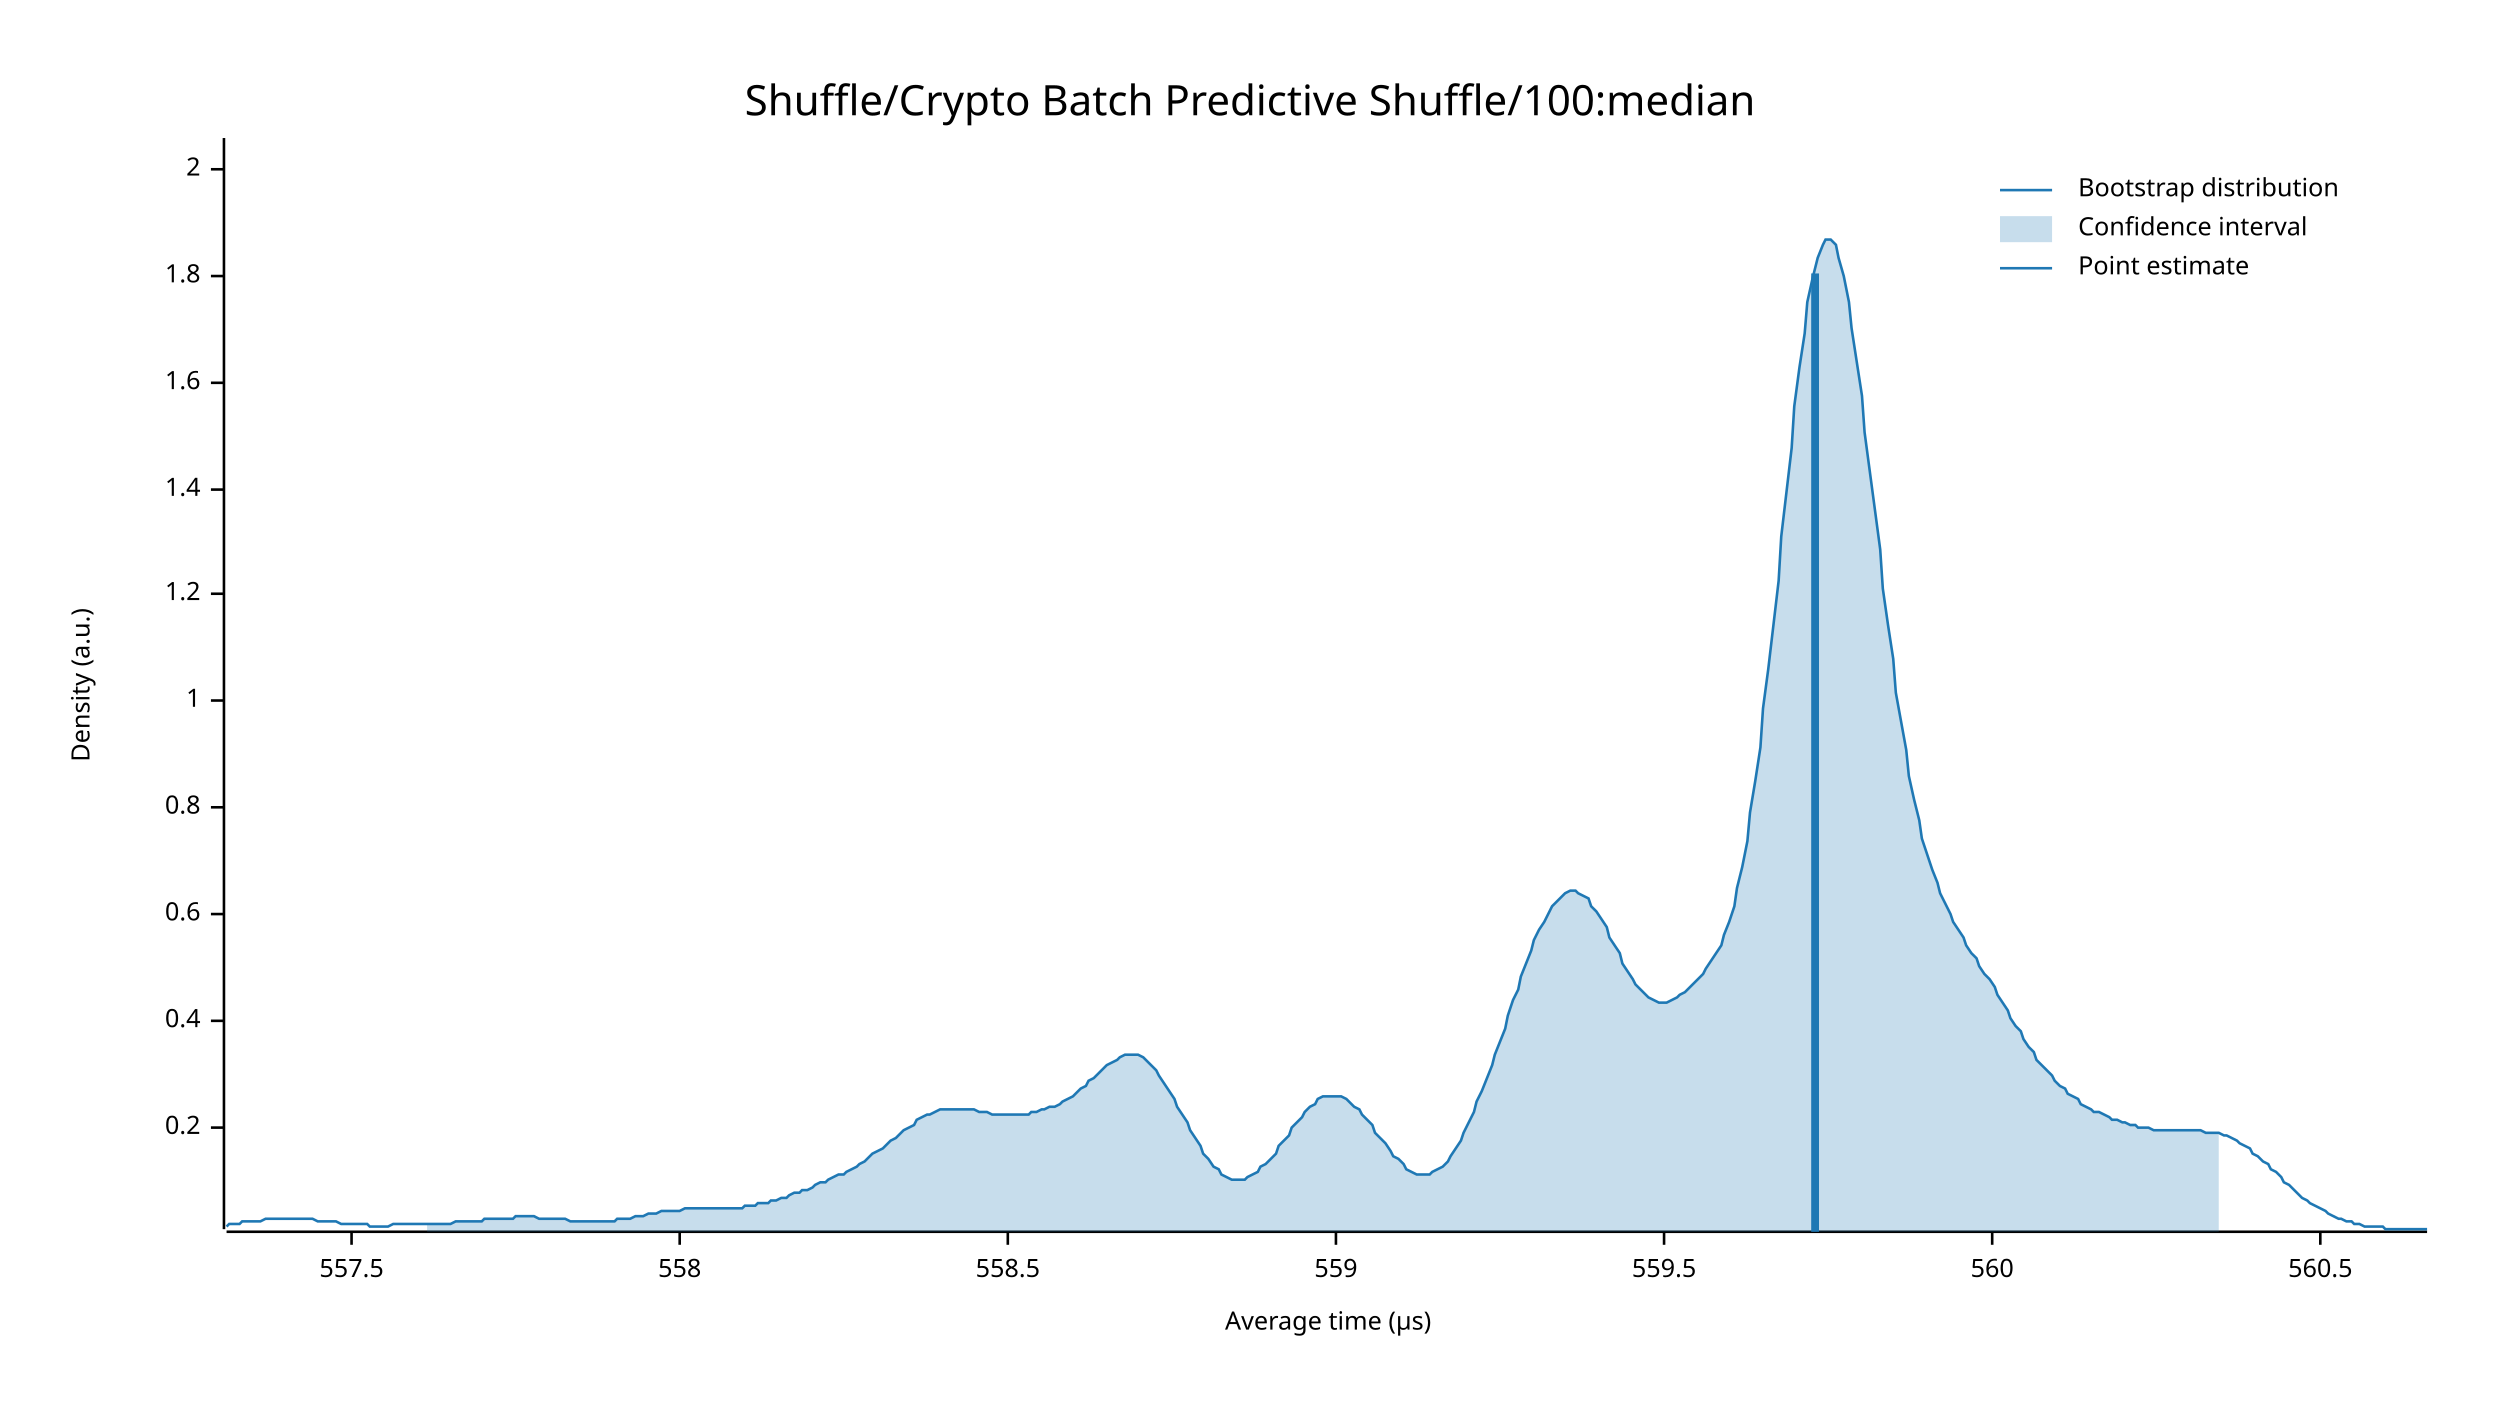
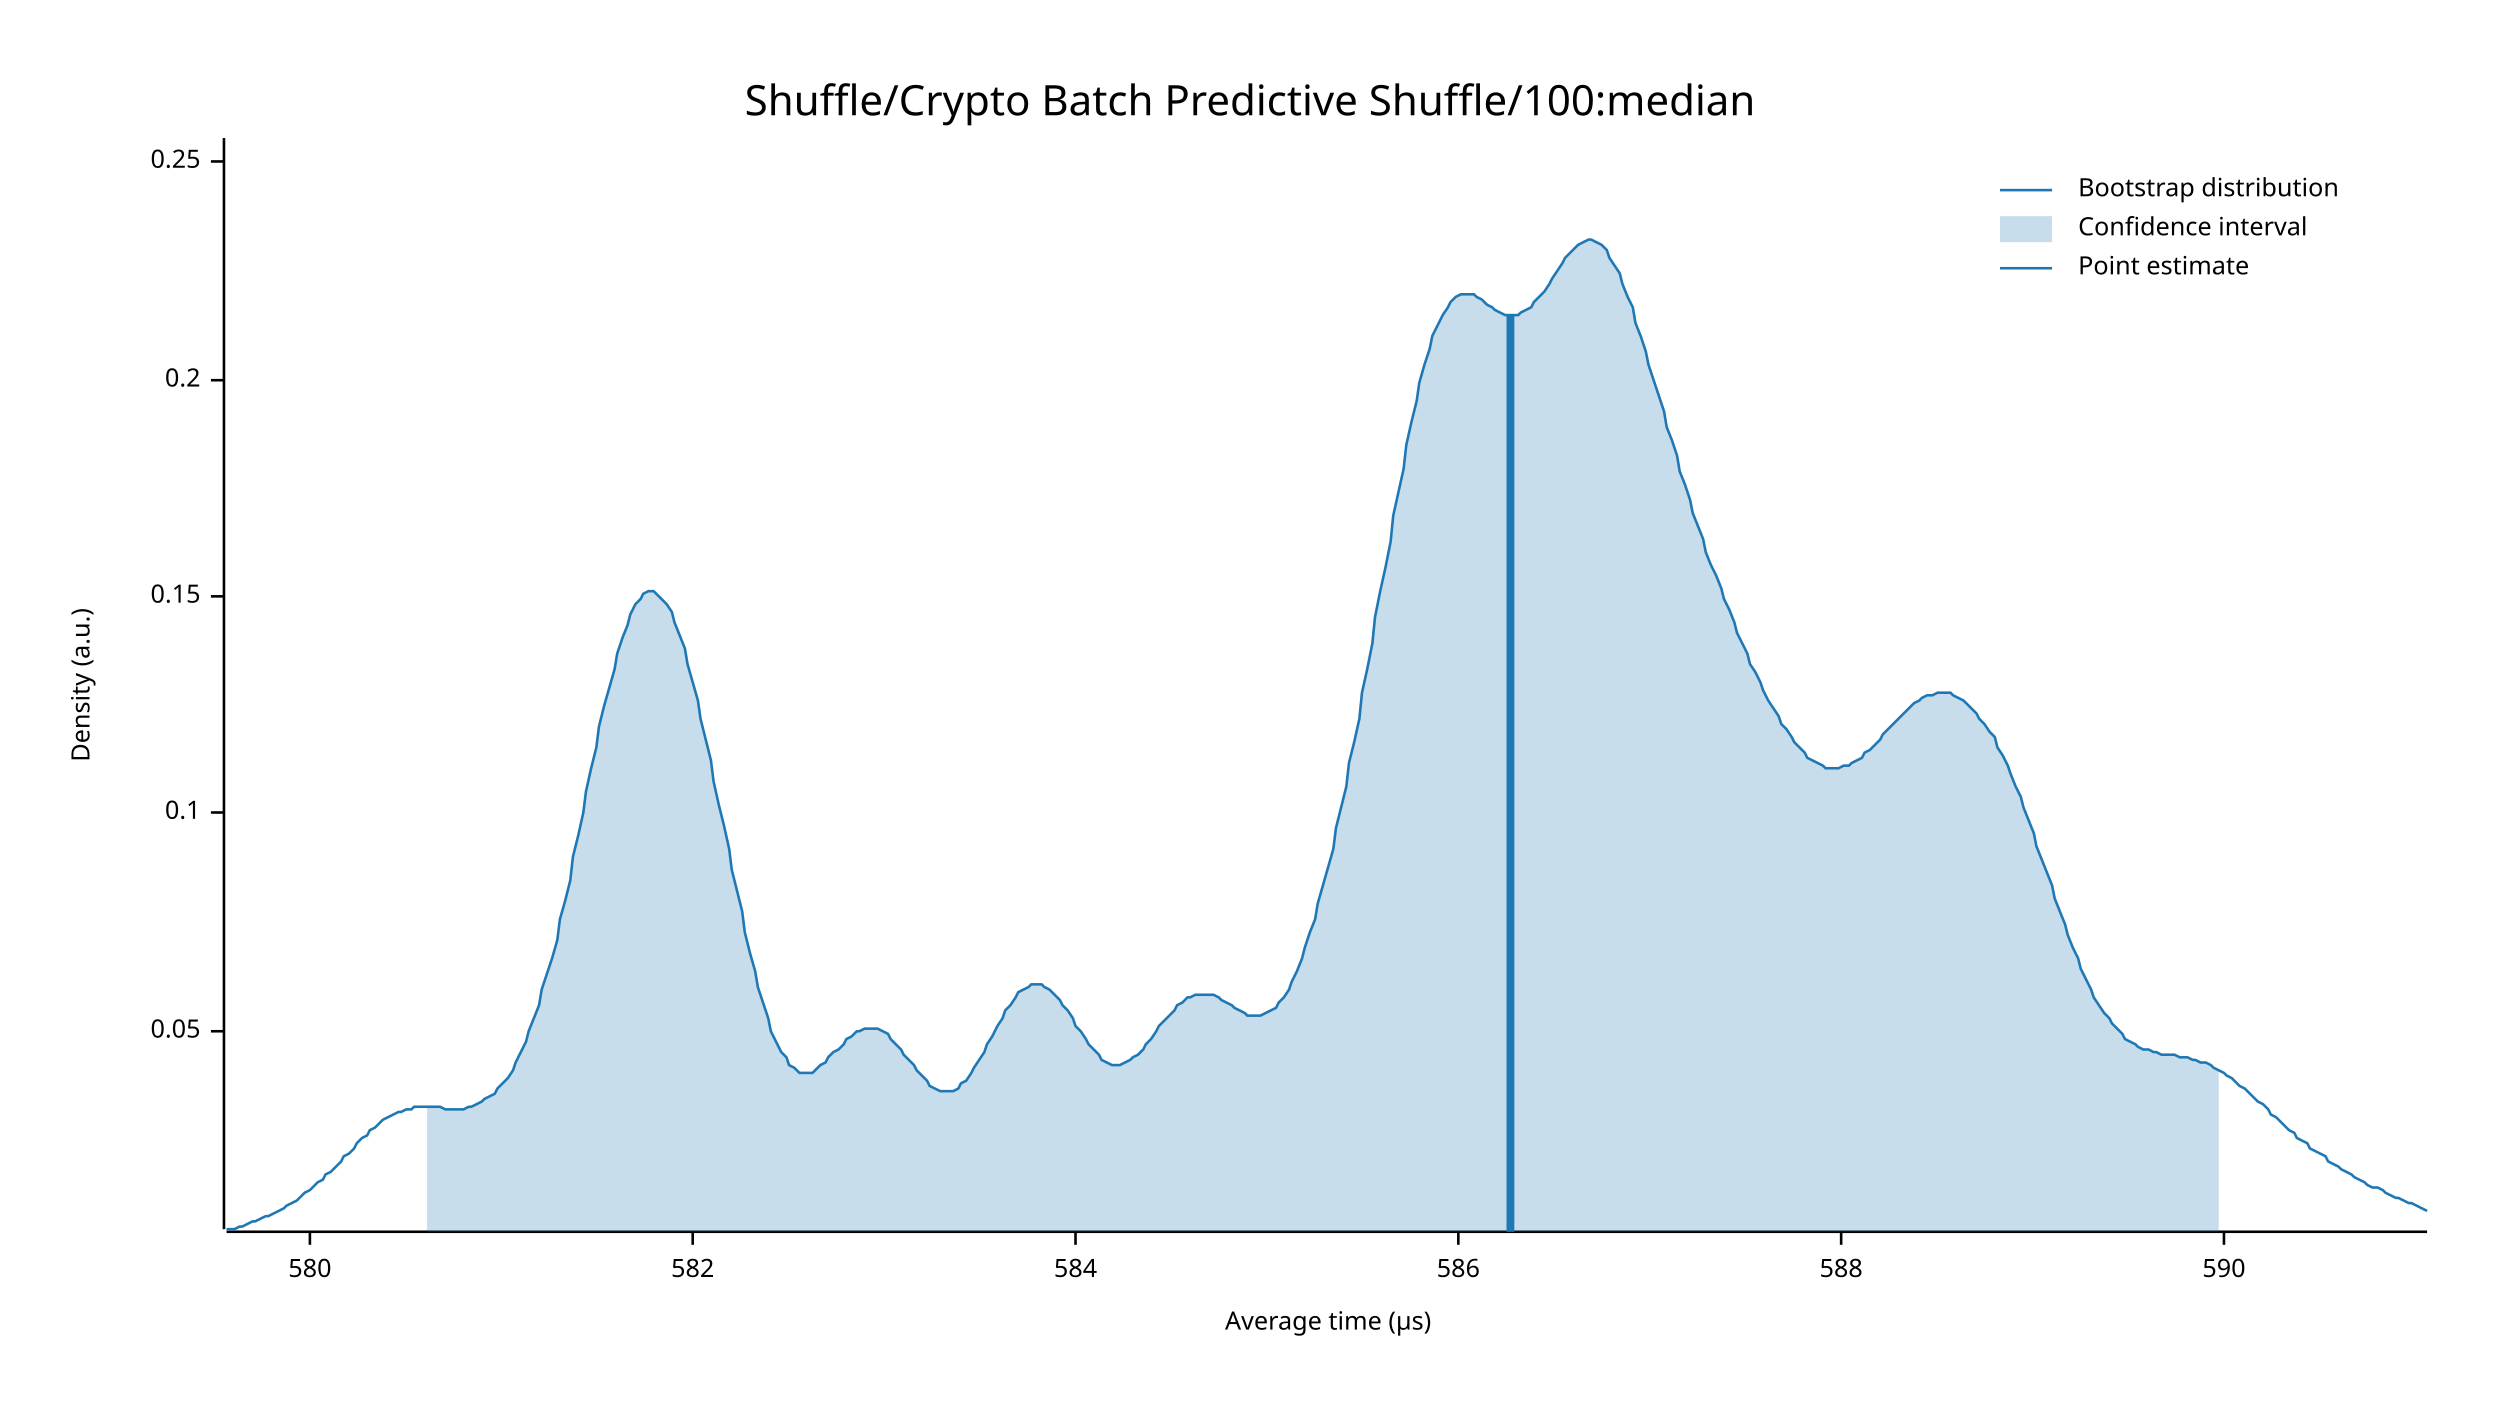
<svg xmlns="http://www.w3.org/2000/svg" width="960" height="540" viewBox="0 0 960 540">
  <text x="480" y="32" dy="0.76em" text-anchor="middle" font-family="sans-serif" font-size="16.129" opacity="1" fill="#000000">
Shuffle/Crypto Batch Predictive Shuffle/100:median
</text>
  <text x="27" y="263" dy="0.76em" text-anchor="middle" font-family="sans-serif" font-size="9.677" opacity="1" fill="#000000" transform="rotate(270, 27, 263)">
Density (a.u.)
</text>
  <text x="510" y="513" dy="-0.5ex" text-anchor="middle" font-family="sans-serif" font-size="9.677" opacity="1" fill="#000000">
Average time (µs)
</text>
  <polyline fill="none" opacity="1" stroke="#000000" stroke-width="1" points="86,53 86,472 " />
-   <text x="77" y="433" dy="0.5ex" text-anchor="end" font-family="sans-serif" font-size="9.677" opacity="1" fill="#000000">
+   <text x="77" y="396" dy="0.5ex" text-anchor="end" font-family="sans-serif" font-size="9.677" opacity="1" fill="#000000">
+ 0.05
+ </text>
+   <polyline fill="none" opacity="1" stroke="#000000" stroke-width="1" points="81,396 86,396 " />
+   <text x="77" y="312" dy="0.5ex" text-anchor="end" font-family="sans-serif" font-size="9.677" opacity="1" fill="#000000">
+ 0.1
+ </text>
+   <polyline fill="none" opacity="1" stroke="#000000" stroke-width="1" points="81,312 86,312 " />
+   <text x="77" y="229" dy="0.5ex" text-anchor="end" font-family="sans-serif" font-size="9.677" opacity="1" fill="#000000">
+ 0.15
+ </text>
+   <polyline fill="none" opacity="1" stroke="#000000" stroke-width="1" points="81,229 86,229 " />
+   <text x="77" y="146" dy="0.5ex" text-anchor="end" font-family="sans-serif" font-size="9.677" opacity="1" fill="#000000">
0.2
</text>
-   <polyline fill="none" opacity="1" stroke="#000000" stroke-width="1" points="81,433 86,433 " />
-   <text x="77" y="392" dy="0.5ex" text-anchor="end" font-family="sans-serif" font-size="9.677" opacity="1" fill="#000000">
- 0.4
+   <polyline fill="none" opacity="1" stroke="#000000" stroke-width="1" points="81,146 86,146 " />
+   <text x="77" y="62" dy="0.5ex" text-anchor="end" font-family="sans-serif" font-size="9.677" opacity="1" fill="#000000">
+ 0.25
</text>
-   <polyline fill="none" opacity="1" stroke="#000000" stroke-width="1" points="81,392 86,392 " />
-   <text x="77" y="351" dy="0.5ex" text-anchor="end" font-family="sans-serif" font-size="9.677" opacity="1" fill="#000000">
- 0.6
+   <polyline fill="none" opacity="1" stroke="#000000" stroke-width="1" points="81,62 86,62 " />
+   <polyline fill="none" opacity="1" stroke="#000000" stroke-width="1" points="87,473 932,473 " />
+   <text x="119" y="483" dy="0.76em" text-anchor="middle" font-family="sans-serif" font-size="9.677" opacity="1" fill="#000000">
+ 580
</text>
-   <polyline fill="none" opacity="1" stroke="#000000" stroke-width="1" points="81,351 86,351 " />
-   <text x="77" y="310" dy="0.5ex" text-anchor="end" font-family="sans-serif" font-size="9.677" opacity="1" fill="#000000">
- 0.8
+   <polyline fill="none" opacity="1" stroke="#000000" stroke-width="1" points="119,473 119,478 " />
+   <text x="266" y="483" dy="0.76em" text-anchor="middle" font-family="sans-serif" font-size="9.677" opacity="1" fill="#000000">
+ 582
</text>
-   <polyline fill="none" opacity="1" stroke="#000000" stroke-width="1" points="81,310 86,310 " />
-   <text x="77" y="269" dy="0.5ex" text-anchor="end" font-family="sans-serif" font-size="9.677" opacity="1" fill="#000000">
- 1
+   <polyline fill="none" opacity="1" stroke="#000000" stroke-width="1" points="266,473 266,478 " />
+   <text x="413" y="483" dy="0.76em" text-anchor="middle" font-family="sans-serif" font-size="9.677" opacity="1" fill="#000000">
+ 584
</text>
-   <polyline fill="none" opacity="1" stroke="#000000" stroke-width="1" points="81,269 86,269 " />
-   <text x="77" y="228" dy="0.5ex" text-anchor="end" font-family="sans-serif" font-size="9.677" opacity="1" fill="#000000">
- 1.2
+   <polyline fill="none" opacity="1" stroke="#000000" stroke-width="1" points="413,473 413,478 " />
+   <text x="560" y="483" dy="0.76em" text-anchor="middle" font-family="sans-serif" font-size="9.677" opacity="1" fill="#000000">
+ 586
</text>
-   <polyline fill="none" opacity="1" stroke="#000000" stroke-width="1" points="81,228 86,228 " />
-   <text x="77" y="188" dy="0.5ex" text-anchor="end" font-family="sans-serif" font-size="9.677" opacity="1" fill="#000000">
- 1.4
+   <polyline fill="none" opacity="1" stroke="#000000" stroke-width="1" points="560,473 560,478 " />
+   <text x="707" y="483" dy="0.76em" text-anchor="middle" font-family="sans-serif" font-size="9.677" opacity="1" fill="#000000">
+ 588
</text>
-   <polyline fill="none" opacity="1" stroke="#000000" stroke-width="1" points="81,188 86,188 " />
-   <text x="77" y="147" dy="0.5ex" text-anchor="end" font-family="sans-serif" font-size="9.677" opacity="1" fill="#000000">
- 1.6
+   <polyline fill="none" opacity="1" stroke="#000000" stroke-width="1" points="707,473 707,478 " />
+   <text x="854" y="483" dy="0.76em" text-anchor="middle" font-family="sans-serif" font-size="9.677" opacity="1" fill="#000000">
+ 590
</text>
-   <polyline fill="none" opacity="1" stroke="#000000" stroke-width="1" points="81,147 86,147 " />
-   <text x="77" y="106" dy="0.5ex" text-anchor="end" font-family="sans-serif" font-size="9.677" opacity="1" fill="#000000">
- 1.8
- </text>
-   <polyline fill="none" opacity="1" stroke="#000000" stroke-width="1" points="81,106 86,106 " />
-   <text x="77" y="65" dy="0.5ex" text-anchor="end" font-family="sans-serif" font-size="9.677" opacity="1" fill="#000000">
- 2
- </text>
-   <polyline fill="none" opacity="1" stroke="#000000" stroke-width="1" points="81,65 86,65 " />
-   <polyline fill="none" opacity="1" stroke="#000000" stroke-width="1" points="87,473 932,473 " />
-   <text x="135" y="483" dy="0.76em" text-anchor="middle" font-family="sans-serif" font-size="9.677" opacity="1" fill="#000000">
- 557.5
- </text>
-   <polyline fill="none" opacity="1" stroke="#000000" stroke-width="1" points="135,473 135,478 " />
-   <text x="261" y="483" dy="0.76em" text-anchor="middle" font-family="sans-serif" font-size="9.677" opacity="1" fill="#000000">
- 558
- </text>
-   <polyline fill="none" opacity="1" stroke="#000000" stroke-width="1" points="261,473 261,478 " />
-   <text x="387" y="483" dy="0.76em" text-anchor="middle" font-family="sans-serif" font-size="9.677" opacity="1" fill="#000000">
- 558.5
- </text>
-   <polyline fill="none" opacity="1" stroke="#000000" stroke-width="1" points="387,473 387,478 " />
-   <text x="513" y="483" dy="0.76em" text-anchor="middle" font-family="sans-serif" font-size="9.677" opacity="1" fill="#000000">
- 559
- </text>
-   <polyline fill="none" opacity="1" stroke="#000000" stroke-width="1" points="513,473 513,478 " />
-   <text x="639" y="483" dy="0.76em" text-anchor="middle" font-family="sans-serif" font-size="9.677" opacity="1" fill="#000000">
- 559.5
- </text>
-   <polyline fill="none" opacity="1" stroke="#000000" stroke-width="1" points="639,473 639,478 " />
-   <text x="765" y="483" dy="0.76em" text-anchor="middle" font-family="sans-serif" font-size="9.677" opacity="1" fill="#000000">
- 560
- </text>
-   <polyline fill="none" opacity="1" stroke="#000000" stroke-width="1" points="765,473 765,478 " />
-   <text x="891" y="483" dy="0.76em" text-anchor="middle" font-family="sans-serif" font-size="9.677" opacity="1" fill="#000000">
- 560.5
- </text>
-   <polyline fill="none" opacity="1" stroke="#000000" stroke-width="1" points="891,473 891,478 " />
-   <polyline fill="none" opacity="1" stroke="#1F78B4" stroke-width="1" points="87,471 88,470 90,470 92,470 93,469 95,469 97,469 98,469 100,469 102,468 103,468 105,468 107,468 109,468 110,468 112,468 114,468 115,468 117,468 119,468 120,468 122,469 124,469 125,469 127,469 129,469 131,470 132,470 134,470 136,470 137,470 139,470 141,470 142,471 144,471 146,471 147,471 149,471 151,470 153,470 154,470 156,470 158,470 159,470 161,470 163,470 164,470 166,470 168,470 169,470 171,470 173,470 175,469 176,469 178,469 180,469 181,469 183,469 185,469 186,468 188,468 190,468 191,468 193,468 195,468 197,468 198,467 200,467 202,467 203,467 205,467 207,468 208,468 210,468 212,468 214,468 215,468 217,468 219,469 220,469 222,469 224,469 225,469 227,469 229,469 230,469 232,469 234,469 236,469 237,468 239,468 241,468 242,468 244,467 246,467 247,467 249,466 251,466 252,466 254,465 256,465 258,465 259,465 261,465 263,464 264,464 266,464 268,464 269,464 271,464 273,464 274,464 276,464 278,464 280,464 281,464 283,464 285,464 286,463 288,463 290,463 291,462 293,462 295,462 296,461 298,461 300,460 302,460 303,459 305,458 307,458 308,457 310,457 312,456 313,455 315,454 317,454 318,453 320,452 322,451 324,451 325,450 327,449 329,448 330,447 332,446 334,444 335,443 337,442 339,441 341,439 342,438 344,437 346,435 347,434 349,433 351,432 352,430 354,429 356,428 357,428 359,427 361,426 363,426 364,426 366,426 368,426 369,426 371,426 373,426 374,426 376,427 378,427 379,427 381,428 383,428 385,428 386,428 388,428 390,428 391,428 393,428 395,428 396,427 398,427 400,426 401,426 403,425 405,425 407,424 408,423 410,422 412,421 413,420 415,418 417,417 418,415 420,414 422,412 423,411 425,409 427,408 429,407 430,406 432,405 434,405 435,405 437,405 439,406 440,407 442,409 444,411 445,413 447,416 449,419 451,422 452,425 454,428 456,431 457,434 459,437 461,440 462,443 464,445 466,448 468,449 469,451 471,452 473,453 474,453 476,453 478,453 479,452 481,451 483,450 484,448 486,447 488,445 490,443 491,440 493,438 495,436 496,433 498,431 500,429 501,427 503,425 505,424 506,422 508,421 510,421 512,421 513,421 515,421 517,422 518,423 520,425 522,426 523,428 525,430 527,432 528,435 530,437 532,439 534,442 535,444 537,445 539,447 540,449 542,450 544,451 545,451 547,451 549,451 550,450 552,449 554,448 556,446 557,444 559,441 561,438 562,435 564,431 566,427 567,423 569,419 571,414 573,409 574,405 576,400 578,395 579,390 581,384 583,380 584,375 586,370 588,365 589,361 591,357 593,354 595,350 596,348 598,346 600,344 601,343 603,342 605,342 606,343 608,344 610,345 611,348 613,350 615,353 617,356 618,360 620,363 622,366 623,370 625,373 627,376 628,378 630,380 632,382 633,383 635,384 637,385 639,385 640,385 642,384 644,383 645,382 647,381 649,379 650,378 652,376 654,374 655,372 657,369 659,366 661,363 662,359 664,354 666,348 667,341 669,333 671,323 672,312 674,300 676,287 677,272 679,257 681,240 683,223 684,206 686,189 688,172 689,156 691,141 693,128 694,116 696,107 698,99 700,94 701,92 703,92 705,94 706,99 708,106 710,116 711,126 713,139 715,152 716,166 718,181 720,196 722,211 723,226 725,240 727,253 728,266 730,277 732,288 733,298 735,307 737,315 738,322 740,328 742,334 744,339 745,343 747,347 749,351 750,354 752,357 754,360 755,363 757,366 759,368 760,371 762,374 764,376 766,379 767,382 769,385 771,388 772,391 774,394 776,396 777,399 779,402 781,404 782,407 784,409 786,411 788,413 789,415 791,417 793,418 794,420 796,421 798,422 799,424 801,425 803,426 804,427 806,427 808,428 810,429 811,430 813,430 815,431 816,431 818,432 820,432 821,433 823,433 825,433 827,434 828,434 830,434 832,434 833,434 835,434 837,434 838,434 840,434 842,434 843,434 845,434 847,435 849,435 850,435 852,435 854,436 855,436 857,437 859,438 860,439 862,440 864,441 865,443 867,444 869,446 871,447 872,449 874,450 876,452 877,454 879,455 881,457 882,458 884,460 886,461 887,462 889,463 891,464 893,465 894,466 896,467 898,468 899,468 901,469 903,469 904,470 906,470 908,471 909,471 911,471 913,471 915,471 916,472 918,472 920,472 921,472 923,472 925,472 926,472 928,472 930,472 932,472 " />
-   <polygon opacity="0.25" fill="#1F78B4" points="164,470 166,470 168,470 169,470 171,470 173,470 175,469 176,469 178,469 180,469 181,469 183,469 185,469 186,468 188,468 190,468 191,468 193,468 195,468 197,468 198,467 200,467 202,467 203,467 205,467 207,468 208,468 210,468 212,468 214,468 215,468 217,468 219,469 220,469 222,469 224,469 225,469 227,469 229,469 230,469 232,469 234,469 236,469 237,468 239,468 241,468 242,468 244,467 246,467 247,467 249,466 251,466 252,466 254,465 256,465 258,465 259,465 261,465 263,464 264,464 266,464 268,464 269,464 271,464 273,464 274,464 276,464 278,464 280,464 281,464 283,464 285,464 286,463 288,463 290,463 291,462 293,462 295,462 296,461 298,461 300,460 302,460 303,459 305,458 307,458 308,457 310,457 312,456 313,455 315,454 317,454 318,453 320,452 322,451 324,451 325,450 327,449 329,448 330,447 332,446 334,444 335,443 337,442 339,441 341,439 342,438 344,437 346,435 347,434 349,433 351,432 352,430 354,429 356,428 357,428 359,427 361,426 363,426 364,426 366,426 368,426 369,426 371,426 373,426 374,426 376,427 378,427 379,427 381,428 383,428 385,428 386,428 388,428 390,428 391,428 393,428 395,428 396,427 398,427 400,426 401,426 403,425 405,425 407,424 408,423 410,422 412,421 413,420 415,418 417,417 418,415 420,414 422,412 423,411 425,409 427,408 429,407 430,406 432,405 434,405 435,405 437,405 439,406 440,407 442,409 444,411 445,413 447,416 449,419 451,422 452,425 454,428 456,431 457,434 459,437 461,440 462,443 464,445 466,448 468,449 469,451 471,452 473,453 474,453 476,453 478,453 479,452 481,451 483,450 484,448 486,447 488,445 490,443 491,440 493,438 495,436 496,433 498,431 500,429 501,427 503,425 505,424 506,422 508,421 510,421 512,421 513,421 515,421 517,422 518,423 520,425 522,426 523,428 525,430 527,432 528,435 530,437 532,439 534,442 535,444 537,445 539,447 540,449 542,450 544,451 545,451 547,451 549,451 550,450 552,449 554,448 556,446 557,444 559,441 561,438 562,435 564,431 566,427 567,423 569,419 571,414 573,409 574,405 576,400 578,395 579,390 581,384 583,380 584,375 586,370 588,365 589,361 591,357 593,354 595,350 596,348 598,346 600,344 601,343 603,342 605,342 606,343 608,344 610,345 611,348 613,350 615,353 617,356 618,360 620,363 622,366 623,370 625,373 627,376 628,378 630,380 632,382 633,383 635,384 637,385 639,385 640,385 642,384 644,383 645,382 647,381 649,379 650,378 652,376 654,374 655,372 657,369 659,366 661,363 662,359 664,354 666,348 667,341 669,333 671,323 672,312 674,300 676,287 677,272 679,257 681,240 683,223 684,206 686,189 688,172 689,156 691,141 693,128 694,116 696,107 698,99 700,94 701,92 703,92 705,94 706,99 708,106 710,116 711,126 713,139 715,152 716,166 718,181 720,196 722,211 723,226 725,240 727,253 728,266 730,277 732,288 733,298 735,307 737,315 738,322 740,328 742,334 744,339 745,343 747,347 749,351 750,354 752,357 754,360 755,363 757,366 759,368 760,371 762,374 764,376 766,379 767,382 769,385 771,388 772,391 774,394 776,396 777,399 779,402 781,404 782,407 784,409 786,411 788,413 789,415 791,417 793,418 794,420 796,421 798,422 799,424 801,425 803,426 804,427 806,427 808,428 810,429 811,430 813,430 815,431 816,431 818,432 820,432 821,433 823,433 825,433 827,434 828,434 830,434 832,434 833,434 835,434 837,434 838,434 840,434 842,434 843,434 845,434 847,435 849,435 850,435 852,435 852,473 164,473 " />
-   <polyline fill="none" opacity="1" stroke="#1F78B4" stroke-width="3" points="697,473 697,105 " />
+   <polyline fill="none" opacity="1" stroke="#000000" stroke-width="1" points="854,473 854,478 " />
+   <polyline fill="none" opacity="1" stroke="#1F78B4" stroke-width="1" points="87,472 88,472 90,472 92,471 93,471 95,470 97,469 98,469 100,468 102,467 103,467 105,466 107,465 109,464 110,463 112,462 114,461 115,460 117,458 119,457 120,456 122,454 124,453 125,451 127,450 129,448 131,446 132,444 134,443 136,441 137,439 139,437 141,436 142,434 144,433 146,431 147,430 149,429 151,428 153,427 154,427 156,426 158,426 159,425 161,425 163,425 164,425 166,425 168,425 169,425 171,426 173,426 175,426 176,426 178,426 180,425 181,425 183,424 185,423 186,422 188,421 190,420 191,418 193,416 195,414 197,411 198,408 200,404 202,400 203,396 205,391 207,386 208,380 210,374 212,368 214,361 215,353 217,346 219,338 220,329 222,321 224,312 225,304 227,295 229,287 230,279 232,271 234,264 236,257 237,251 239,245 241,240 242,236 244,232 246,230 247,228 249,227 251,227 252,228 254,230 256,232 258,235 259,239 261,244 263,249 264,255 266,262 268,269 269,276 271,284 273,292 274,300 276,309 278,317 280,326 281,334 283,342 285,350 286,358 288,366 290,373 291,379 293,385 295,391 296,396 298,400 300,404 302,406 303,409 305,410 307,412 308,412 310,412 312,412 313,411 315,409 317,408 318,406 320,404 322,403 324,401 325,399 327,398 329,396 330,396 332,395 334,395 335,395 337,395 339,396 341,397 342,399 344,401 346,403 347,405 349,407 351,409 352,411 354,413 356,415 357,417 359,418 361,419 363,419 364,419 366,419 368,418 369,416 371,415 373,412 374,410 376,407 378,404 379,401 381,398 383,394 385,391 386,388 388,386 390,383 391,381 393,380 395,379 396,378 398,378 400,378 401,379 403,380 405,382 407,384 408,386 410,388 412,391 413,394 415,396 417,399 418,401 420,403 422,405 423,407 425,408 427,409 429,409 430,409 432,408 434,407 435,406 437,405 439,403 440,401 442,399 444,396 445,394 447,392 449,390 451,388 452,386 454,385 456,383 457,383 459,382 461,382 462,382 464,382 466,382 468,383 469,384 471,385 473,386 474,387 476,388 478,389 479,390 481,390 483,390 484,390 486,389 488,388 490,387 491,385 493,383 495,380 496,377 498,373 500,368 501,364 503,358 505,353 506,347 508,340 510,333 512,326 513,318 515,310 517,302 518,293 520,285 522,276 523,266 525,257 527,247 528,237 530,227 532,218 534,208 535,198 537,189 539,180 540,171 542,162 544,154 545,147 547,140 549,134 550,129 552,125 554,121 556,118 557,116 559,114 561,113 562,113 564,113 566,113 567,114 569,115 571,117 573,118 574,119 576,120 578,121 579,121 581,121 583,121 584,120 586,119 588,118 589,116 591,114 593,112 595,109 596,107 598,104 600,101 601,99 603,97 605,95 606,94 608,93 610,92 611,92 613,93 615,94 617,96 618,99 620,102 622,105 623,109 625,114 627,118 628,124 630,129 632,135 633,140 635,146 637,152 639,158 640,164 642,169 644,175 645,181 647,186 649,192 650,197 652,202 654,207 655,212 657,217 659,221 661,226 662,230 664,234 666,239 667,243 669,247 671,251 672,255 674,258 676,262 677,265 679,269 681,272 683,275 684,278 686,280 688,283 689,285 691,287 693,289 694,291 696,292 698,293 700,294 701,295 703,295 705,295 706,295 708,294 710,294 711,293 713,292 715,291 716,289 718,288 720,286 722,284 723,282 725,280 727,278 728,277 730,275 732,273 733,272 735,270 737,269 738,268 740,267 742,267 744,266 745,266 747,266 749,266 750,267 752,268 754,269 755,270 757,272 759,274 760,276 762,278 764,281 766,283 767,287 769,290 771,294 772,297 774,302 776,306 777,310 779,315 781,320 782,325 784,330 786,335 788,340 789,345 791,350 793,355 794,359 796,364 798,368 799,372 801,376 803,380 804,383 806,386 808,389 810,391 811,393 813,395 815,397 816,399 818,400 820,401 821,402 823,403 825,403 827,404 828,404 830,405 832,405 833,405 835,405 837,406 838,406 840,406 842,407 843,407 845,408 847,408 849,409 850,410 852,411 854,412 855,413 857,414 859,416 860,417 862,418 864,420 865,421 867,423 869,424 871,426 872,428 874,429 876,431 877,432 879,434 881,435 882,437 884,438 886,439 887,441 889,442 891,443 893,444 894,446 896,447 898,448 899,449 901,450 903,451 904,452 906,453 908,454 909,455 911,456 913,456 915,457 916,458 918,459 920,460 921,460 923,461 925,462 926,462 928,463 930,464 932,465 " />
+   <polygon opacity="0.25" fill="#1F78B4" points="164,425 166,425 168,425 169,425 171,426 173,426 175,426 176,426 178,426 180,425 181,425 183,424 185,423 186,422 188,421 190,420 191,418 193,416 195,414 197,411 198,408 200,404 202,400 203,396 205,391 207,386 208,380 210,374 212,368 214,361 215,353 217,346 219,338 220,329 222,321 224,312 225,304 227,295 229,287 230,279 232,271 234,264 236,257 237,251 239,245 241,240 242,236 244,232 246,230 247,228 249,227 251,227 252,228 254,230 256,232 258,235 259,239 261,244 263,249 264,255 266,262 268,269 269,276 271,284 273,292 274,300 276,309 278,317 280,326 281,334 283,342 285,350 286,358 288,366 290,373 291,379 293,385 295,391 296,396 298,400 300,404 302,406 303,409 305,410 307,412 308,412 310,412 312,412 313,411 315,409 317,408 318,406 320,404 322,403 324,401 325,399 327,398 329,396 330,396 332,395 334,395 335,395 337,395 339,396 341,397 342,399 344,401 346,403 347,405 349,407 351,409 352,411 354,413 356,415 357,417 359,418 361,419 363,419 364,419 366,419 368,418 369,416 371,415 373,412 374,410 376,407 378,404 379,401 381,398 383,394 385,391 386,388 388,386 390,383 391,381 393,380 395,379 396,378 398,378 400,378 401,379 403,380 405,382 407,384 408,386 410,388 412,391 413,394 415,396 417,399 418,401 420,403 422,405 423,407 425,408 427,409 429,409 430,409 432,408 434,407 435,406 437,405 439,403 440,401 442,399 444,396 445,394 447,392 449,390 451,388 452,386 454,385 456,383 457,383 459,382 461,382 462,382 464,382 466,382 468,383 469,384 471,385 473,386 474,387 476,388 478,389 479,390 481,390 483,390 484,390 486,389 488,388 490,387 491,385 493,383 495,380 496,377 498,373 500,368 501,364 503,358 505,353 506,347 508,340 510,333 512,326 513,318 515,310 517,302 518,293 520,285 522,276 523,266 525,257 527,247 528,237 530,227 532,218 534,208 535,198 537,189 539,180 540,171 542,162 544,154 545,147 547,140 549,134 550,129 552,125 554,121 556,118 557,116 559,114 561,113 562,113 564,113 566,113 567,114 569,115 571,117 573,118 574,119 576,120 578,121 579,121 581,121 583,121 584,120 586,119 588,118 589,116 591,114 593,112 595,109 596,107 598,104 600,101 601,99 603,97 605,95 606,94 608,93 610,92 611,92 613,93 615,94 617,96 618,99 620,102 622,105 623,109 625,114 627,118 628,124 630,129 632,135 633,140 635,146 637,152 639,158 640,164 642,169 644,175 645,181 647,186 649,192 650,197 652,202 654,207 655,212 657,217 659,221 661,226 662,230 664,234 666,239 667,243 669,247 671,251 672,255 674,258 676,262 677,265 679,269 681,272 683,275 684,278 686,280 688,283 689,285 691,287 693,289 694,291 696,292 698,293 700,294 701,295 703,295 705,295 706,295 708,294 710,294 711,293 713,292 715,291 716,289 718,288 720,286 722,284 723,282 725,280 727,278 728,277 730,275 732,273 733,272 735,270 737,269 738,268 740,267 742,267 744,266 745,266 747,266 749,266 750,267 752,268 754,269 755,270 757,272 759,274 760,276 762,278 764,281 766,283 767,287 769,290 771,294 772,297 774,302 776,306 777,310 779,315 781,320 782,325 784,330 786,335 788,340 789,345 791,350 793,355 794,359 796,364 798,368 799,372 801,376 803,380 804,383 806,386 808,389 810,391 811,393 813,395 815,397 816,399 818,400 820,401 821,402 823,403 825,403 827,404 828,404 830,405 832,405 833,405 835,405 837,406 838,406 840,406 842,407 843,407 845,408 847,408 849,409 850,410 852,411 852,473 164,473 " />
+   <polyline fill="none" opacity="1" stroke="#1F78B4" stroke-width="3" points="580,473 580,121 " />
  <text x="798" y="68" dy="0.76em" text-anchor="start" font-family="sans-serif" font-size="9.677" opacity="1" fill="#000000">
Bootstrap distribution
</text>
  <text x="798" y="83" dy="0.76em" text-anchor="start" font-family="sans-serif" font-size="9.677" opacity="1" fill="#000000">
Confidence interval
</text>
  <text x="798" y="98" dy="0.76em" text-anchor="start" font-family="sans-serif" font-size="9.677" opacity="1" fill="#000000">
Point estimate
</text>
  <polyline fill="none" opacity="1" stroke="#1F78B4" stroke-width="1" points="768,73 788,73 " />
  <rect x="768" y="83" width="20" height="10" opacity="0.25" fill="#1F78B4" stroke="none" />
  <polyline fill="none" opacity="1" stroke="#1F78B4" stroke-width="1" points="768,103 788,103 " />
</svg>
